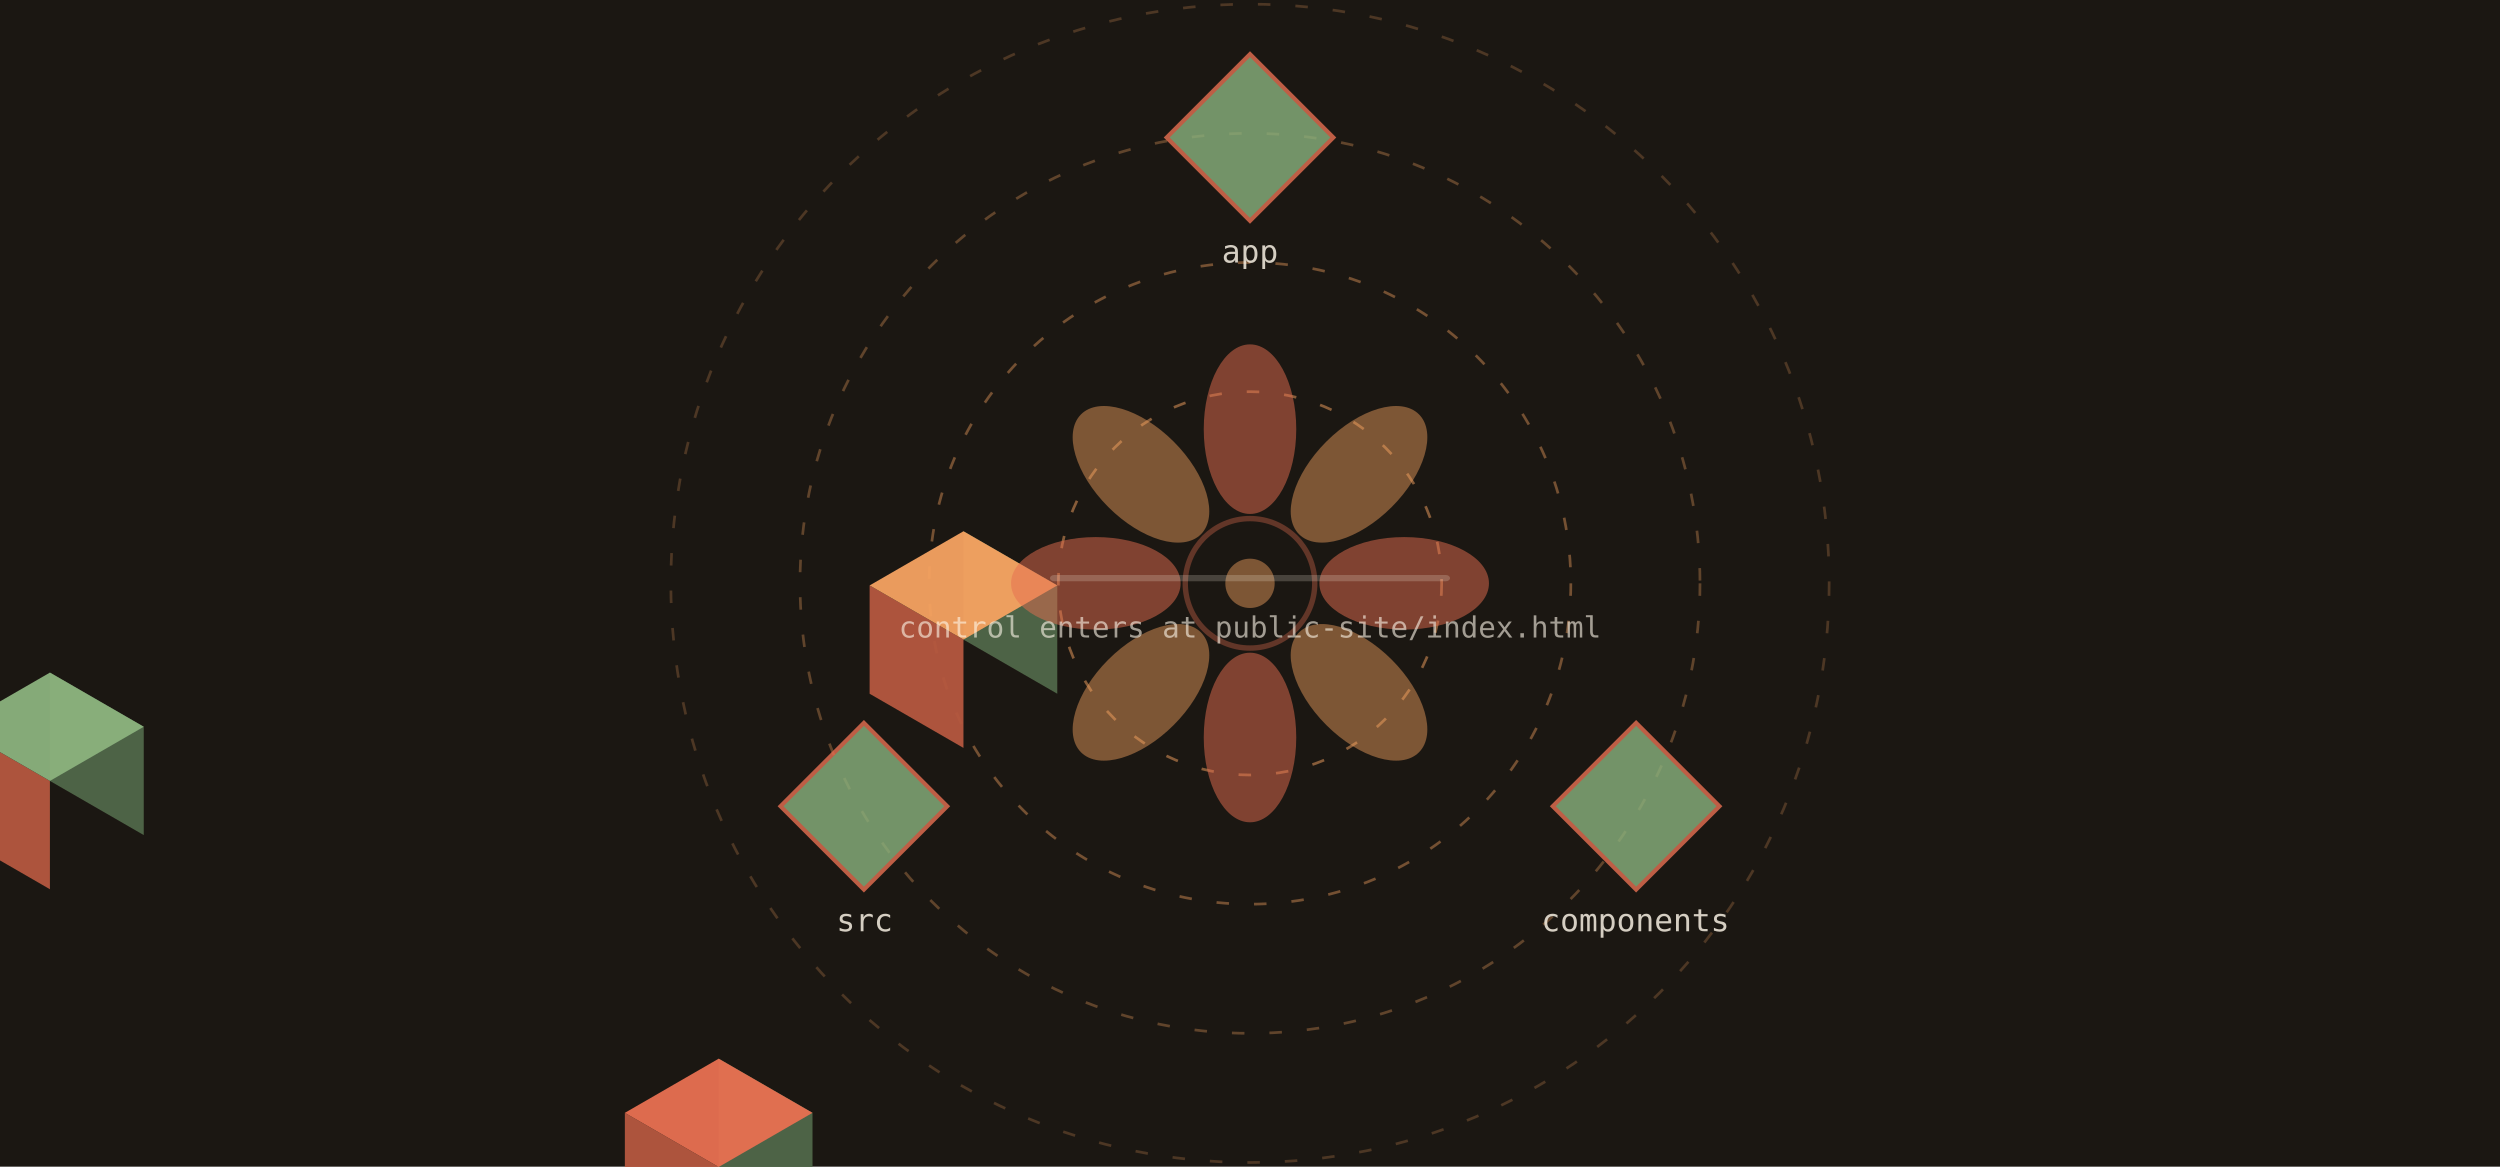
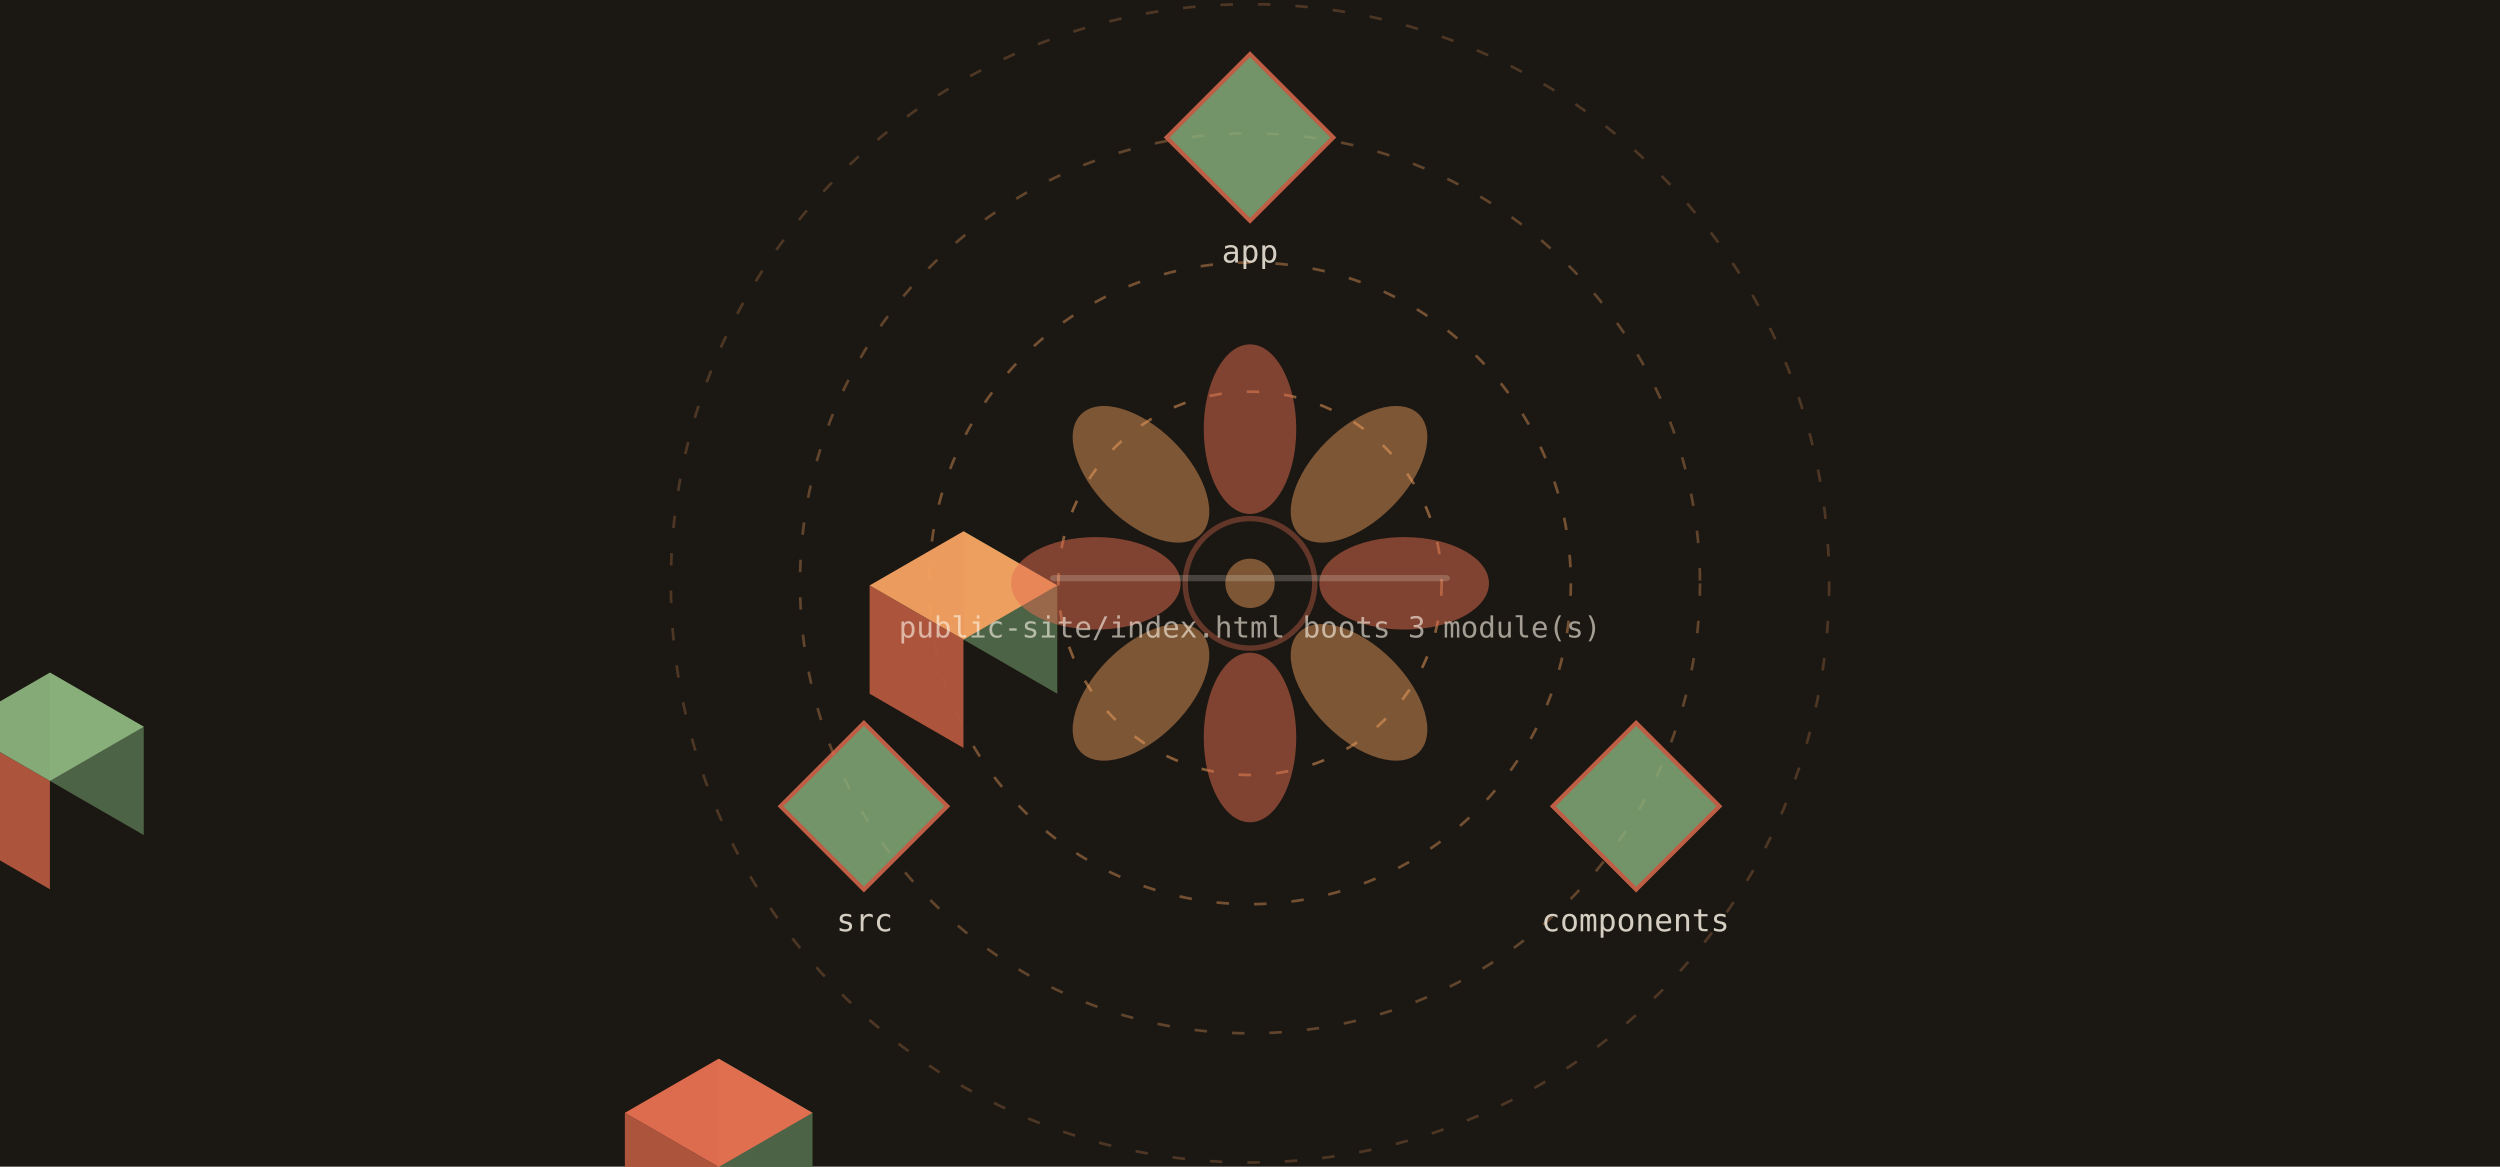
<svg xmlns="http://www.w3.org/2000/svg" viewBox="0 0 1200 560" width="1200" height="560" role="img" aria-label="ForeverLuvd workflow">
  <rect width="1200" height="560" fill="#1b1712" />
  <defs>
    <linearGradient id="gk" x1="0" y1="0" x2="1" y2="1">
      <stop offset="0%" stop-color="#f4a261" />
      <stop offset="100%" stop-color="#e76f51" />
    </linearGradient>
  </defs>
  <circle cx="600.00" cy="280.00" r="92.00" fill="none" stroke="rgba(244,162,97,0.500)" stroke-width="1.30" opacity="1.00" stroke-dasharray="6 12" />
  <g>
    <circle cx="600.00" cy="280.00" r="92.00" fill="none" stroke="#8ab17d" stroke-width="2.60" opacity="0.00" />
    <animate attributeName="opacity" values="0;0.85;0" dur="18.2s" begin="0.0s" repeatCount="indefinite" />
  </g>
  <circle cx="600.00" cy="280.00" r="154.00" fill="none" stroke="rgba(244,162,97,0.410)" stroke-width="1.30" opacity="1.00" stroke-dasharray="6 12" />
  <g>
    <circle cx="600.00" cy="280.00" r="154.00" fill="none" stroke="#8ab17d" stroke-width="2.60" opacity="0.00" />
    <animate attributeName="opacity" values="0;0.85;0" dur="18.2s" begin="0.6s" repeatCount="indefinite" />
  </g>
  <circle cx="600.00" cy="280.00" r="216.00" fill="none" stroke="rgba(244,162,97,0.320)" stroke-width="1.30" opacity="1.00" stroke-dasharray="6 12" />
  <g>
    <circle cx="600.00" cy="280.00" r="216.00" fill="none" stroke="#8ab17d" stroke-width="2.60" opacity="0.00" />
    <animate attributeName="opacity" values="0;0.85;0" dur="18.2s" begin="1.2s" repeatCount="indefinite" />
  </g>
  <circle cx="600.00" cy="280.00" r="278.00" fill="none" stroke="rgba(244,162,97,0.230)" stroke-width="1.30" opacity="1.00" stroke-dasharray="6 12" />
  <g>
    <circle cx="600.00" cy="280.00" r="278.00" fill="none" stroke="#8ab17d" stroke-width="2.60" opacity="0.00" />
    <animate attributeName="opacity" values="0;0.85;0" dur="18.2s" begin="1.8s" repeatCount="indefinite" />
  </g>
  <polygon points="462.46,307.00 507.49,333.00 507.49,281.00 462.46,255.00" fill="#506748" opacity="0.95" />
  <polygon points="417.42,333.00 462.46,359.00 462.46,307.00 417.42,281.00" fill="#b4573f" opacity="0.95" />
  <polygon points="462.46,255.00 507.49,281.00 462.46,307.00 417.42,281.00" fill="#f4a261" opacity="0.95" />
  <text x="600" y="126" font-family="ui-monospace,Menlo,monospace" font-size="15" fill="rgba(253,246,233,0.820)" text-anchor="middle">app</text>
  <g>
    <polygon points="600.00,26.00 640.00,66.00 600.00,106.00 560.00,66.00" fill="#8ab17d" opacity="0.80" stroke="#e76f51" stroke-width="2" />
    <animate attributeName="opacity" values="0.25;1.0;0.25" dur="18.2s" begin="0.0s" repeatCount="indefinite" />
  </g>
  <polygon points="344.96,560.16 390.00,586.16 390.00,534.16 344.96,508.16" fill="#506748" opacity="0.95" />
  <polygon points="299.93,586.16 344.96,612.16 344.96,560.16 299.93,534.16" fill="#b4573f" opacity="0.95" />
  <polygon points="344.96,508.16 390.00,534.16 344.96,560.16 299.93,534.16" fill="#e76f51" opacity="0.95" />
  <text x="785" y="447" font-family="ui-monospace,Menlo,monospace" font-size="15" fill="rgba(253,246,233,0.820)" text-anchor="middle">components</text>
  <g>
    <polygon points="785.33,347.00 825.33,387.00 785.33,427.00 745.33,387.00" fill="#8ab17d" opacity="0.80" stroke="#e76f51" stroke-width="2" />
    <animate attributeName="opacity" values="0.25;1.0;0.25" dur="18.2s" begin="6.067s" repeatCount="indefinite" />
  </g>
  <polygon points="23.96,374.84 69.00,400.84 69.00,348.84 23.96,322.84" fill="#506748" opacity="0.95" />
  <polygon points="-21.07,400.84 23.96,426.84 23.96,374.84 -21.07,348.84" fill="#b4573f" opacity="0.95" />
  <polygon points="23.96,322.84 69.00,348.84 23.96,374.84 -21.07,348.84" fill="#8ab17d" opacity="0.95" />
  <text x="415" y="447" font-family="ui-monospace,Menlo,monospace" font-size="15" fill="rgba(253,246,233,0.820)" text-anchor="middle">src</text>
  <g>
    <polygon points="414.67,347.00 454.67,387.00 414.67,427.00 374.67,387.00" fill="#8ab17d" opacity="0.80" stroke="#e76f51" stroke-width="2" />
    <animate attributeName="opacity" values="0.25;1.0;0.25" dur="18.2s" begin="12.133s" repeatCount="indefinite" />
  </g>
  <ellipse cx="600.00" cy="206.00" rx="22.20" ry="40.70" fill="rgba(231,111,81,0.500)" opacity="1.00" transform="rotate(0.0 600.00 206.00)" />
  <ellipse cx="652.33" cy="227.67" rx="22.20" ry="40.70" fill="rgba(244,162,97,0.450)" opacity="1.00" transform="rotate(45.0 652.33 227.67)" />
  <ellipse cx="674.00" cy="280.00" rx="22.20" ry="40.70" fill="rgba(231,111,81,0.500)" opacity="1.00" transform="rotate(90.0 674.00 280.00)" />
  <ellipse cx="652.33" cy="332.33" rx="22.20" ry="40.70" fill="rgba(244,162,97,0.450)" opacity="1.00" transform="rotate(135.0 652.33 332.33)" />
  <ellipse cx="600.00" cy="354.00" rx="22.20" ry="40.70" fill="rgba(231,111,81,0.500)" opacity="1.00" transform="rotate(180.0 600.00 354.00)" />
  <ellipse cx="547.67" cy="332.33" rx="22.20" ry="40.70" fill="rgba(244,162,97,0.450)" opacity="1.00" transform="rotate(225.0 547.67 332.33)" />
  <ellipse cx="526.00" cy="280.00" rx="22.20" ry="40.70" fill="rgba(231,111,81,0.500)" opacity="1.00" transform="rotate(270.0 526.00 280.00)" />
  <ellipse cx="547.67" cy="227.67" rx="22.20" ry="40.70" fill="rgba(244,162,97,0.450)" opacity="1.00" transform="rotate(315.0 547.67 227.67)" />
  <circle cx="600.00" cy="280.00" r="31.08" fill="none" stroke="rgba(231,111,81,0.500)" stroke-width="2.59" opacity="0.70" />
  <circle cx="600.00" cy="280.00" r="11.84" fill="rgba(244,162,97,0.450)" opacity="1.00" />
  <rect x="504.00" y="276.00" width="192.00" height="3.00" rx="2.00" fill="rgba(253,246,233,0.200)" opacity="1.00" />
-   <text x="600" y="306" font-family="ui-monospace,Menlo,monospace" font-size="14" fill="rgba(253,246,233,0.600)" text-anchor="middle">control enters at public-site/index.html</text>
+   <text x="600" y="306" font-family="ui-monospace,Menlo,monospace" font-size="14" fill="rgba(253,246,233,0.600)" text-anchor="middle">public-site/index.html boots 3 module(s)</text>
</svg>
